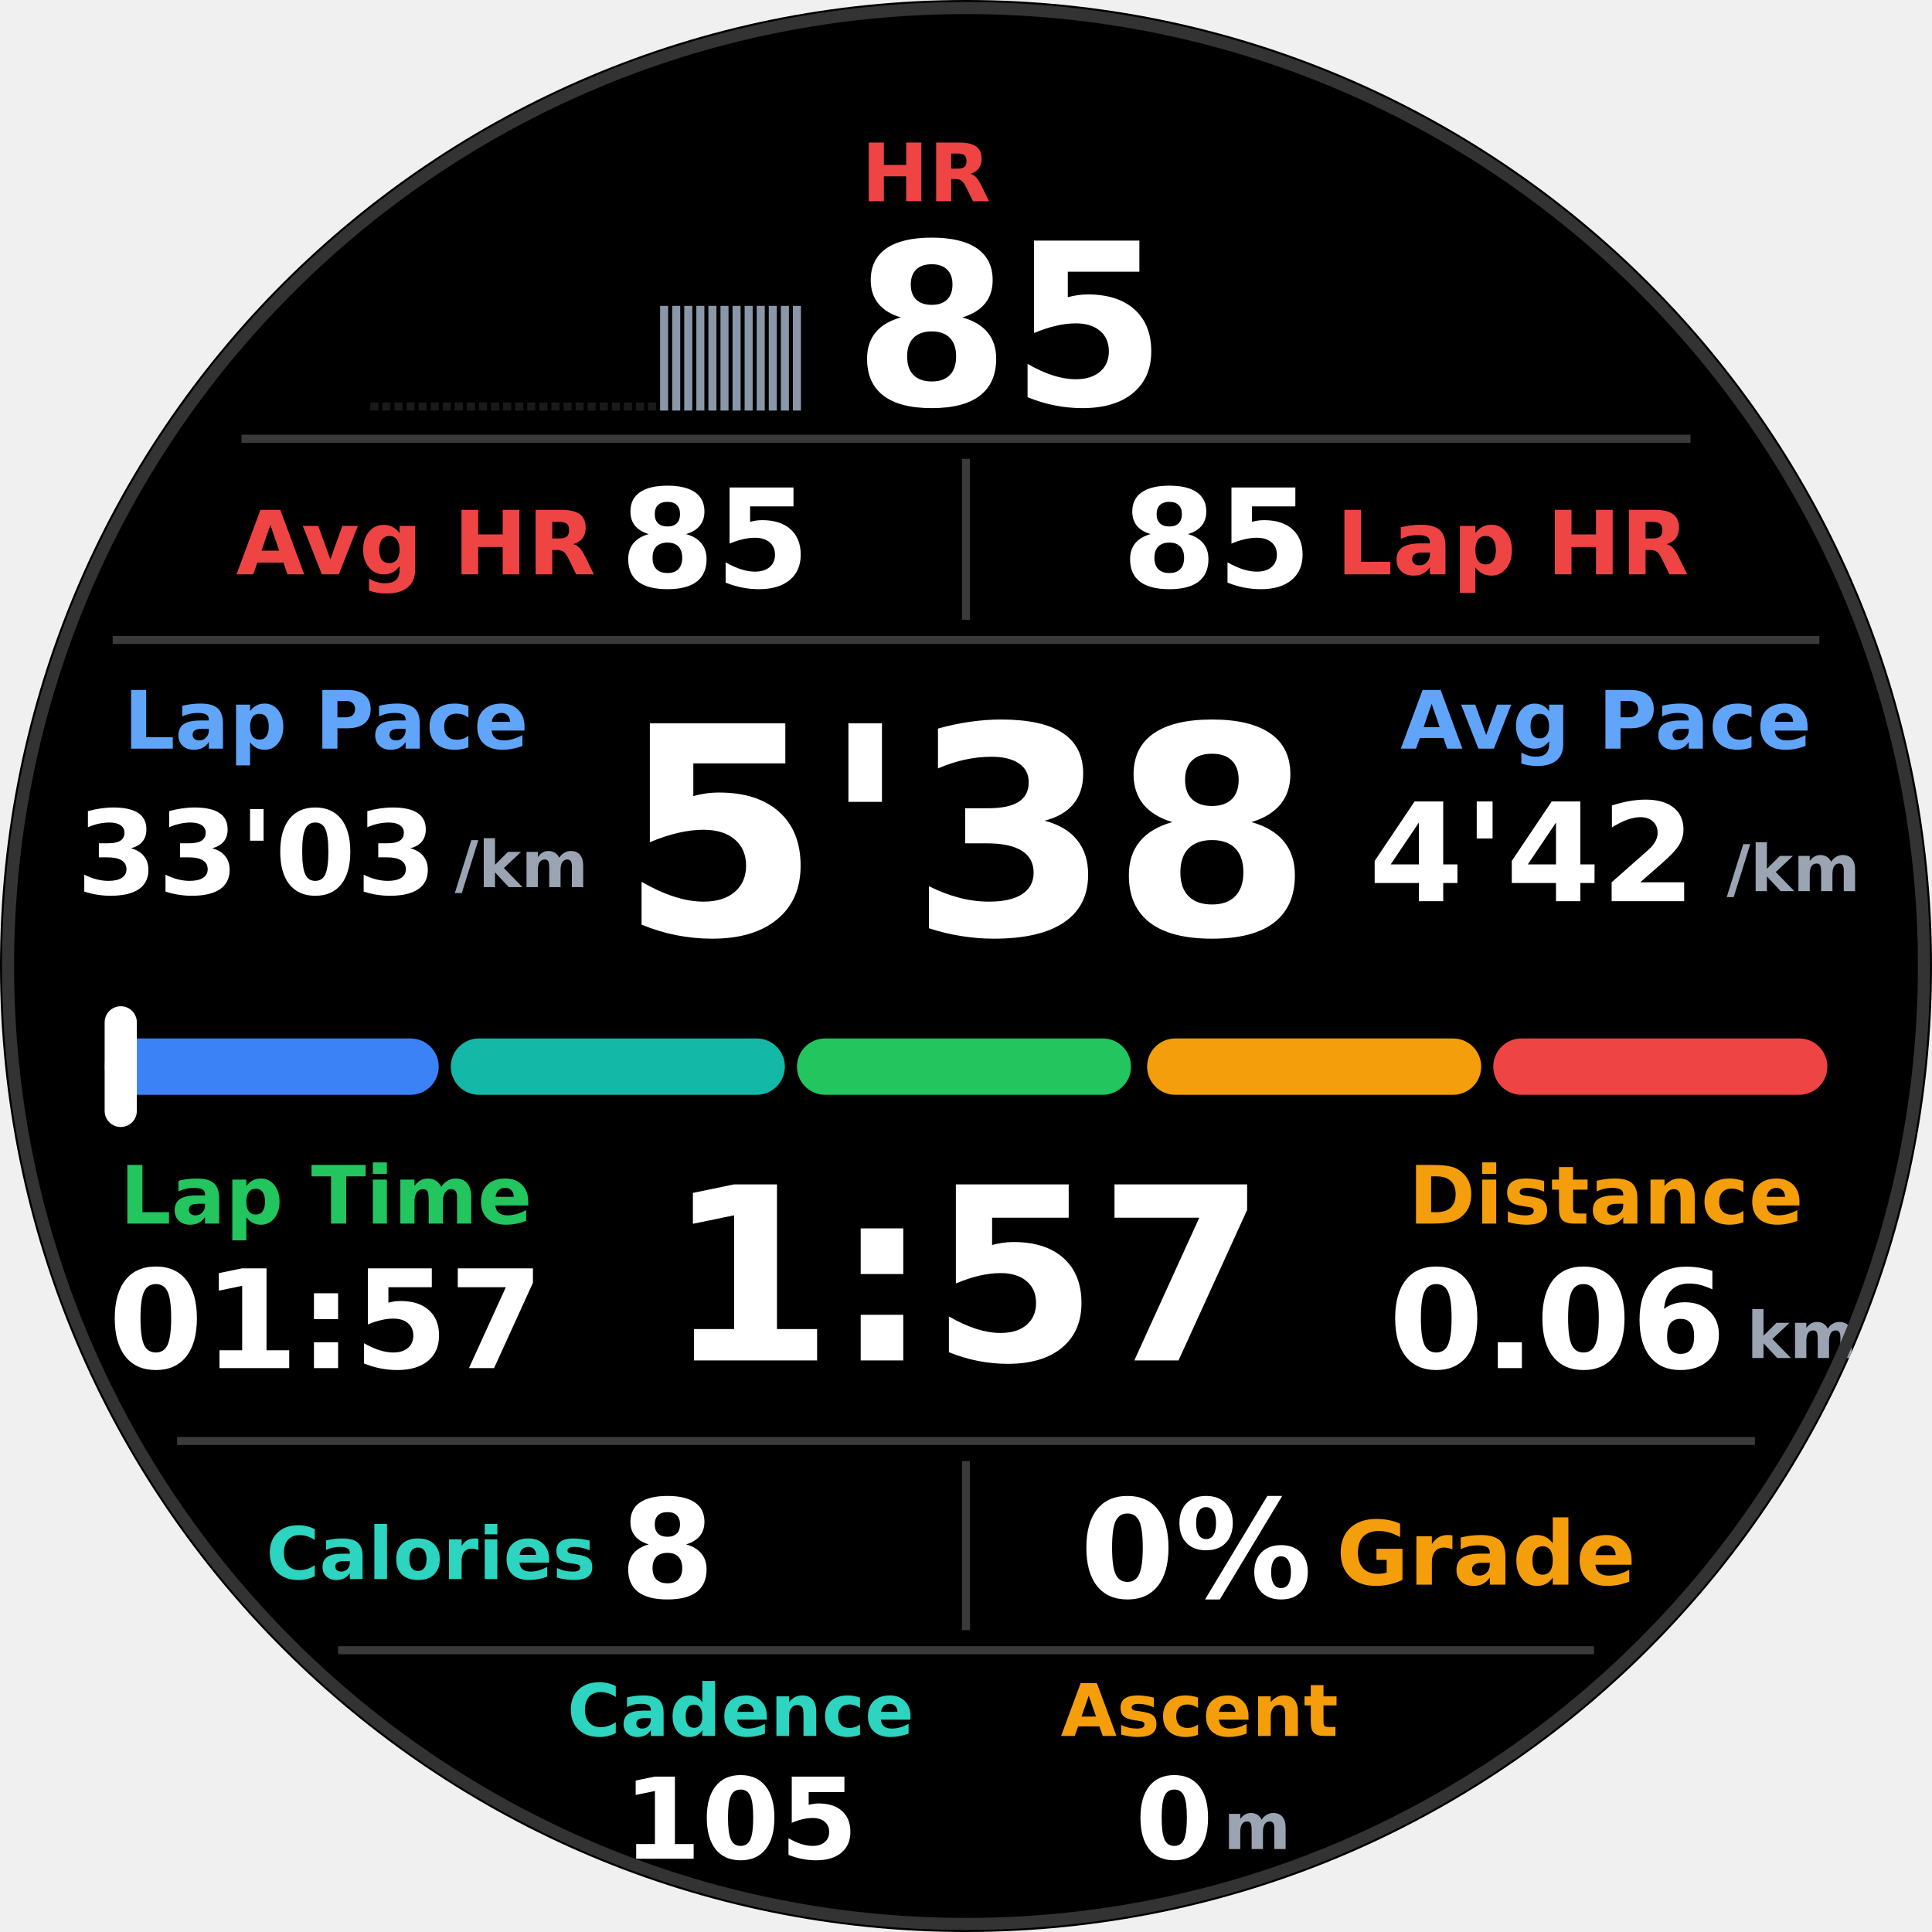
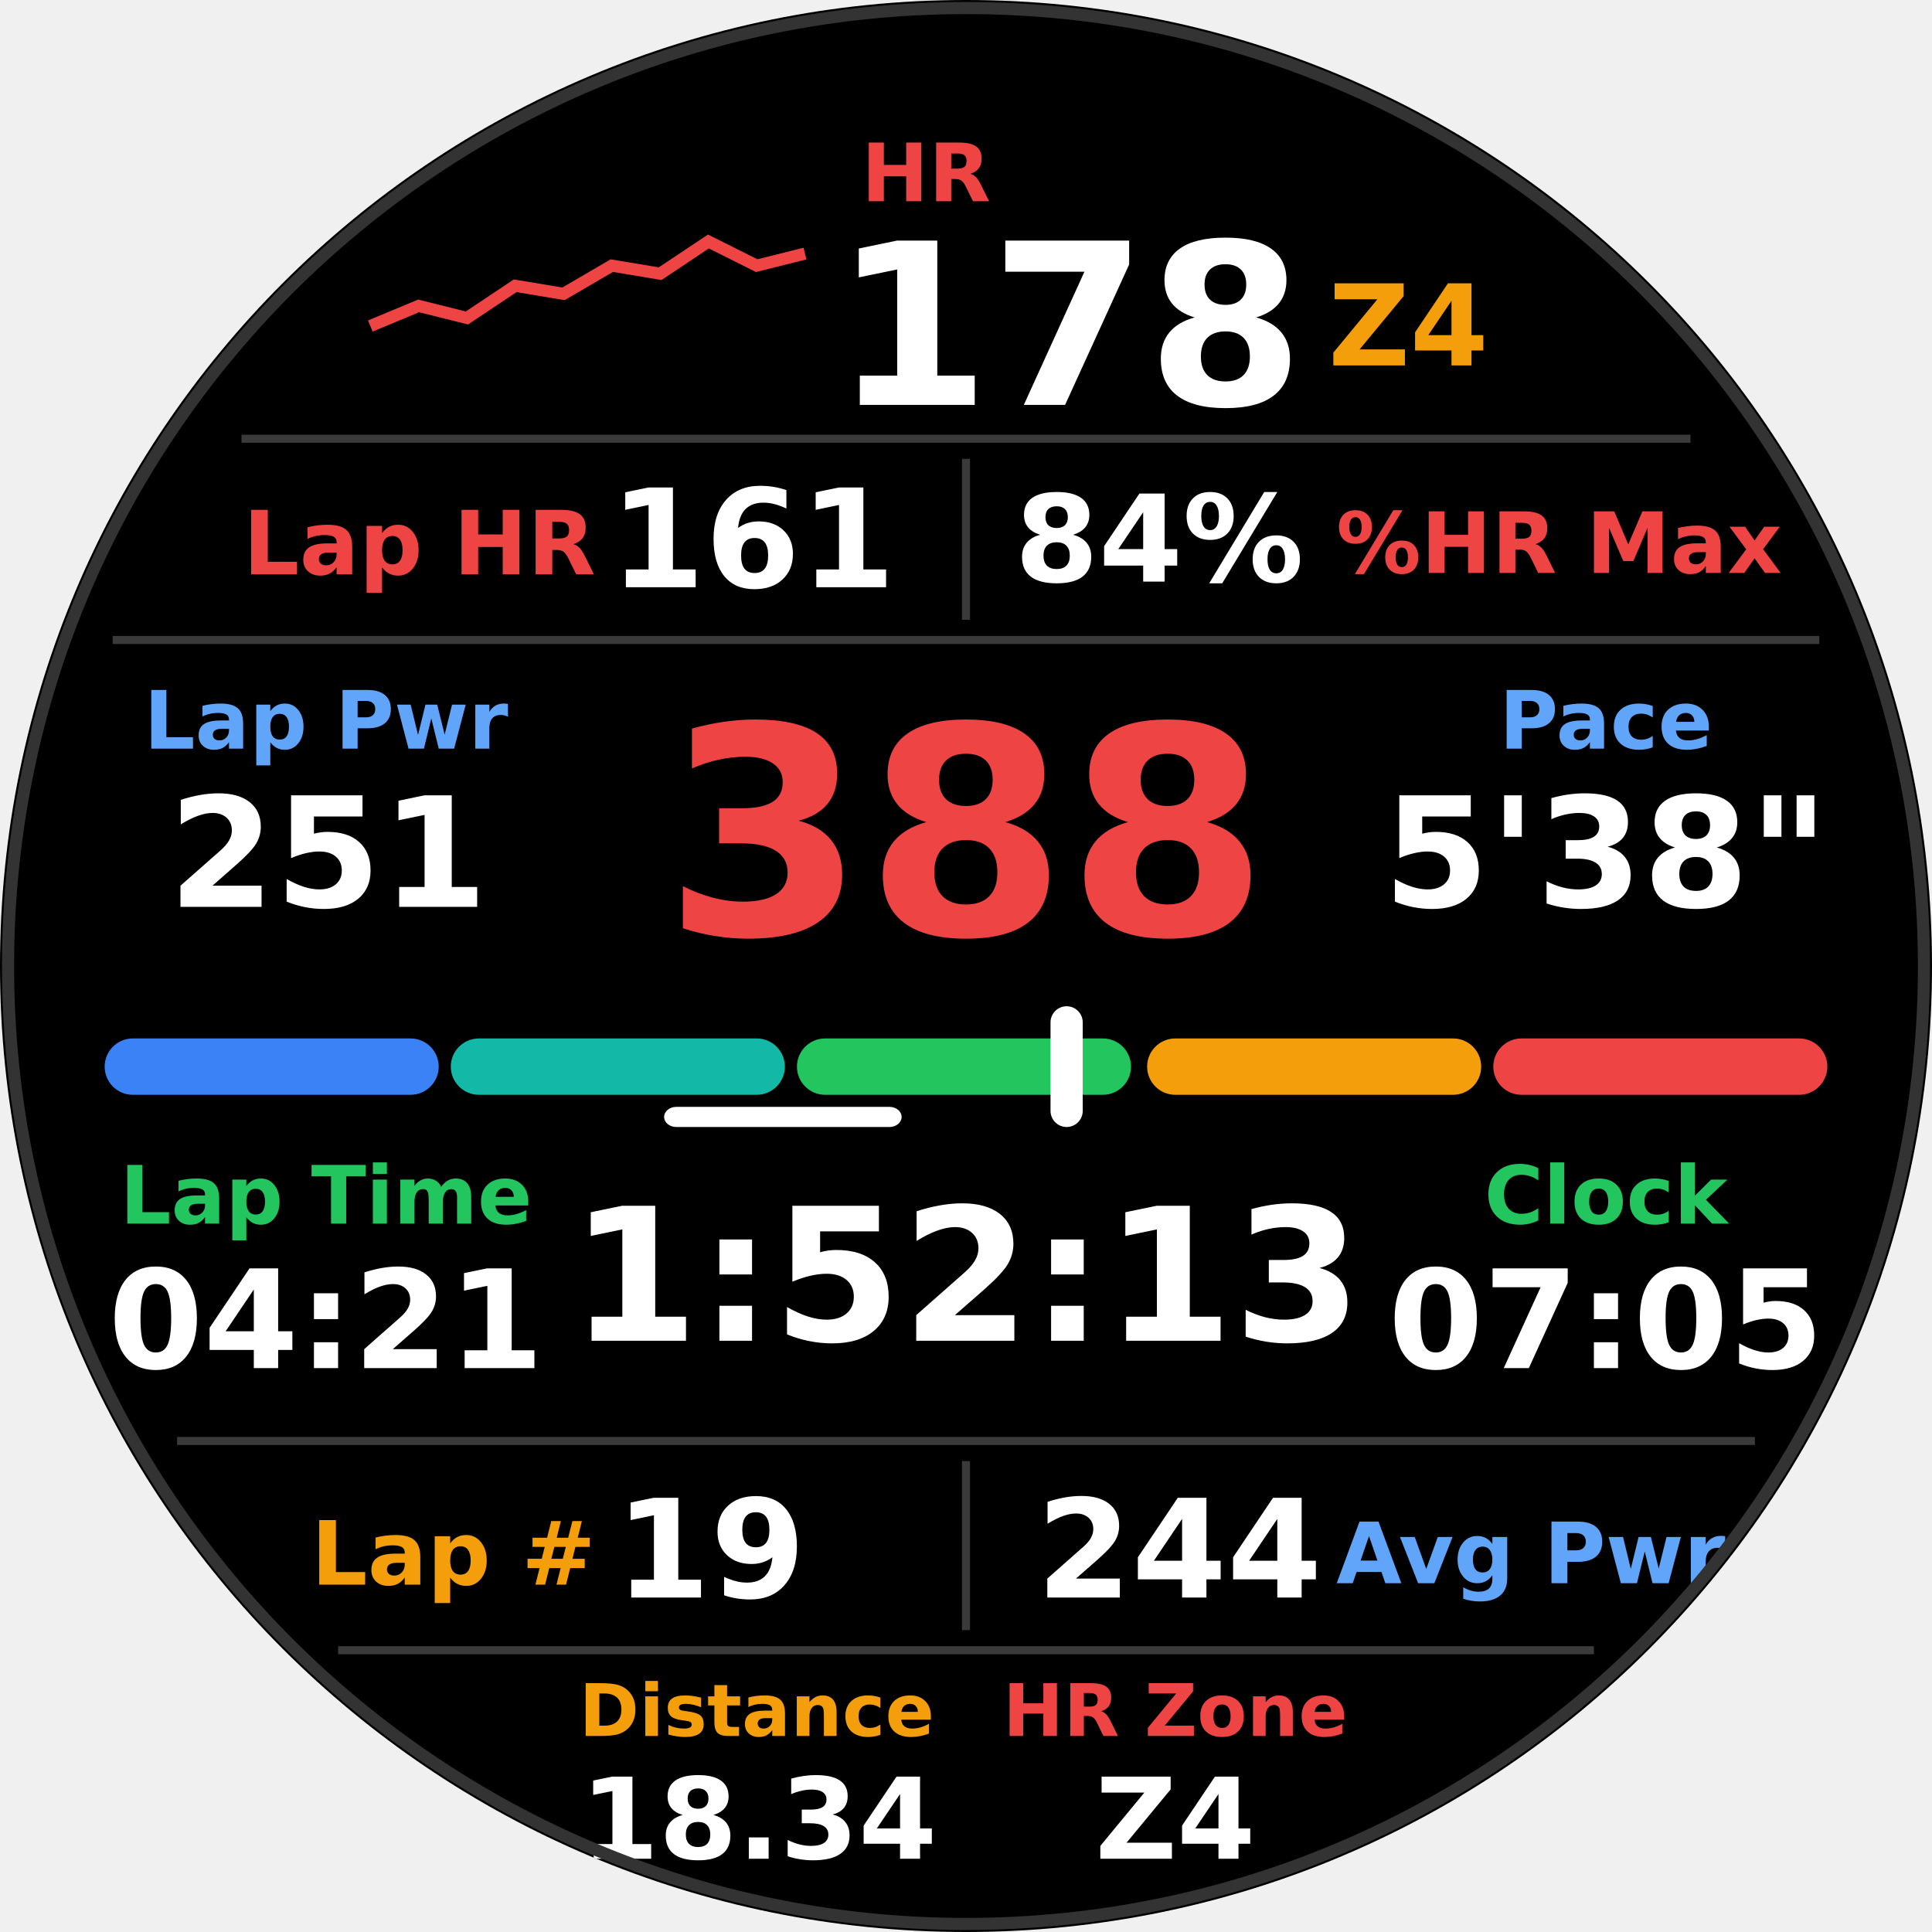
<svg xmlns="http://www.w3.org/2000/svg" width="480" height="480" viewBox="0 0 480 480">
  <defs>
    <clipPath id="round2">
      <circle cx="240" cy="240" r="240" />
    </clipPath>
  </defs>
  <circle cx="240" cy="240" r="239" fill="#000" />
  <g clip-path="url(#round2)">
    <rect x="0" y="0" width="480" height="480" rx="0" fill="#000000" />
    <rect x="60" y="108" width="360" height="2" rx="0" fill="#3a3a3a" />
    <rect x="28" y="158" width="424" height="2" rx="0" fill="#3a3a3a" />
    <rect x="44" y="357" width="392" height="2" rx="0" fill="#3a3a3a" />
    <rect x="84" y="409" width="312" height="2" rx="0" fill="#3a3a3a" />
-     <rect x="92" y="100" width="2" height="2" rx="0" fill="#1a1a1a" />
-     <rect x="95" y="100" width="2" height="2" rx="0" fill="#1a1a1a" />
-     <rect x="98" y="100" width="2" height="2" rx="0" fill="#1a1a1a" />
-     <rect x="101" y="100" width="2" height="2" rx="0" fill="#1a1a1a" />
-     <rect x="104" y="100" width="2" height="2" rx="0" fill="#1a1a1a" />
-     <rect x="107" y="100" width="2" height="2" rx="0" fill="#1a1a1a" />
-     <rect x="110" y="100" width="2" height="2" rx="0" fill="#1a1a1a" />
-     <rect x="113" y="100" width="2" height="2" rx="0" fill="#1a1a1a" />
-     <rect x="116" y="100" width="2" height="2" rx="0" fill="#1a1a1a" />
-     <rect x="119" y="100" width="2" height="2" rx="0" fill="#1a1a1a" />
-     <rect x="122" y="100" width="2" height="2" rx="0" fill="#1a1a1a" />
-     <rect x="125" y="100" width="2" height="2" rx="0" fill="#1a1a1a" />
-     <rect x="128" y="100" width="2" height="2" rx="0" fill="#1a1a1a" />
-     <rect x="131" y="100" width="2" height="2" rx="0" fill="#1a1a1a" />
-     <rect x="134" y="100" width="2" height="2" rx="0" fill="#1a1a1a" />
-     <rect x="137" y="100" width="2" height="2" rx="0" fill="#1a1a1a" />
-     <rect x="140" y="100" width="2" height="2" rx="0" fill="#1a1a1a" />
-     <rect x="143" y="100" width="2" height="2" rx="0" fill="#1a1a1a" />
-     <rect x="146" y="100" width="2" height="2" rx="0" fill="#1a1a1a" />
-     <rect x="149" y="100" width="2" height="2" rx="0" fill="#1a1a1a" />
-     <rect x="152" y="100" width="2" height="2" rx="0" fill="#1a1a1a" />
-     <rect x="155" y="100" width="2" height="2" rx="0" fill="#1a1a1a" />
-     <rect x="158" y="100" width="2" height="2" rx="0" fill="#1a1a1a" />
-     <rect x="161" y="100" width="2" height="2" rx="0" fill="#1a1a1a" />
-     <rect x="164" y="76" width="2" height="26" rx="0" fill="#8a97a8" />
-     <rect x="167" y="76" width="2" height="26" rx="0" fill="#8a97a8" />
-     <rect x="170" y="76" width="2" height="26" rx="0" fill="#8a97a8" />
-     <rect x="173" y="76" width="2" height="26" rx="0" fill="#8a97a8" />
-     <rect x="176" y="76" width="2" height="26" rx="0" fill="#8a97a8" />
-     <rect x="179" y="76" width="2" height="26" rx="0" fill="#8a97a8" />
-     <rect x="182" y="76" width="2" height="26" rx="0" fill="#8a97a8" />
-     <rect x="185" y="76" width="2" height="26" rx="0" fill="#8a97a8" />
-     <rect x="188" y="76" width="2" height="26" rx="0" fill="#8a97a8" />
-     <rect x="191" y="76" width="2" height="26" rx="0" fill="#8a97a8" />
-     <rect x="194" y="76" width="2" height="26" rx="0" fill="#8a97a8" />
-     <rect x="197" y="76" width="2" height="26" rx="0" fill="#8a97a8" />
    <text x="214" y="50" text-anchor="start" font-size="20" fill="#ef4444" font-family="'DejaVu Sans',Arial,sans-serif" font-weight="600">HR</text>
-     <text x="212" y="100.6" text-anchor="start" font-size="56" fill="#ffffff" font-family="'DejaVu Sans',Arial,sans-serif" font-weight="600">85</text>
-     <text x="148" y="142.7" text-anchor="end" font-size="22" fill="#ef4444" font-family="'DejaVu Sans',Arial,sans-serif" font-weight="600">Avg HR</text>
-     <text x="154" y="145.9" text-anchor="start" font-size="34" fill="#ffffff" font-family="'DejaVu Sans',Arial,sans-serif" font-weight="600">85</text>
-     <text x="332" y="142.7" text-anchor="start" font-size="22" fill="#ef4444" font-family="'DejaVu Sans',Arial,sans-serif" font-weight="600">Lap HR</text>
-     <text x="326" y="145.9" text-anchor="end" font-size="34" fill="#ffffff" font-family="'DejaVu Sans',Arial,sans-serif" font-weight="600">85</text>
-     <text x="81" y="186" text-anchor="middle" font-size="20" fill="#60a5fa" font-family="'DejaVu Sans',Arial,sans-serif" font-weight="600">Lap Pace</text>
-     <text x="19" y="222.15" text-anchor="start" font-size="29" fill="#ffffff" font-family="'DejaVu Sans',Arial,sans-serif" font-weight="600">33'03</text>
-     <text x="113" y="220.4" text-anchor="start" font-size="16" fill="#9aa4b2" font-family="'DejaVu Sans',Arial,sans-serif" font-weight="600">/km</text>
-     <text x="240" y="232.2" text-anchor="middle" font-size="72" fill="#ffffff" font-family="'DejaVu Sans',Arial,sans-serif" font-weight="600">5'38</text>
-     <text x="399" y="186" text-anchor="middle" font-size="20" fill="#60a5fa" font-family="'DejaVu Sans',Arial,sans-serif" font-weight="600">Avg Pace</text>
-     <text x="340" y="223.9" text-anchor="start" font-size="34" fill="#ffffff" font-family="'DejaVu Sans',Arial,sans-serif" font-weight="600">4'42</text>
-     <text x="429" y="221.4" text-anchor="start" font-size="16" fill="#9aa4b2" font-family="'DejaVu Sans',Arial,sans-serif" font-weight="600">/km</text>
+     <text x="148" y="142.7" text-anchor="end" font-size="22" fill="#ef4444" font-family="'DejaVu Sans',Arial,sans-serif" font-weight="600">Lap HR</text>
+     <text x="332" y="142.35" text-anchor="start" font-size="21" fill="#ef4444" font-family="'DejaVu Sans',Arial,sans-serif" font-weight="600">%HR Max</text>
+     <text x="81" y="186" text-anchor="middle" font-size="20" fill="#60a5fa" font-family="'DejaVu Sans',Arial,sans-serif" font-weight="600">Lap Pwr</text>
+     <text x="399" y="186" text-anchor="middle" font-size="20" fill="#60a5fa" font-family="'DejaVu Sans',Arial,sans-serif" font-weight="600">Pace</text>
    <text x="81" y="304" text-anchor="middle" font-size="20" fill="#22c55e" font-family="'DejaVu Sans',Arial,sans-serif" font-weight="600">Lap Time</text>
-     <text x="81" y="339.9" text-anchor="middle" font-size="34" fill="#ffffff" font-family="'DejaVu Sans',Arial,sans-serif" font-weight="600">01:57</text>
-     <text x="240" y="338" text-anchor="middle" font-size="60" fill="#ffffff" font-family="'DejaVu Sans',Arial,sans-serif" font-weight="600">1:57</text>
-     <text x="399" y="304" text-anchor="middle" font-size="20" fill="#f59e0b" font-family="'DejaVu Sans',Arial,sans-serif" font-weight="600">Distance</text>
-     <text x="345" y="339.9" text-anchor="start" font-size="34" fill="#ffffff" font-family="'DejaVu Sans',Arial,sans-serif" font-weight="600">0.06</text>
-     <text x="434" y="337.4" text-anchor="start" font-size="16" fill="#9aa4b2" font-family="'DejaVu Sans',Arial,sans-serif" font-weight="600">km</text>
-     <text x="148" y="392.3" text-anchor="end" font-size="18" fill="#2dd4bf" font-family="'DejaVu Sans',Arial,sans-serif" font-weight="600">Calories</text>
-     <text x="154" y="396.9" text-anchor="start" font-size="34" fill="#ffffff" font-family="'DejaVu Sans',Arial,sans-serif" font-weight="600">8</text>
-     <text x="332" y="393.7" text-anchor="start" font-size="22" fill="#f59e0b" font-family="'DejaVu Sans',Arial,sans-serif" font-weight="600">Grade</text>
-     <text x="326" y="396.9" text-anchor="end" font-size="34" fill="#ffffff" font-family="'DejaVu Sans',Arial,sans-serif" font-weight="600">0%</text>
-     <text x="184" y="431.3" text-anchor="middle" font-size="18" fill="#2dd4bf" font-family="'DejaVu Sans',Arial,sans-serif" font-weight="600">Cadence</text>
-     <text x="184" y="461.8" text-anchor="middle" font-size="28" fill="#ffffff" font-family="'DejaVu Sans',Arial,sans-serif" font-weight="600">105</text>
-     <text x="298" y="431.3" text-anchor="middle" font-size="18" fill="#f59e0b" font-family="'DejaVu Sans',Arial,sans-serif" font-weight="600">Ascent</text>
-     <text x="282" y="461.8" text-anchor="start" font-size="28" fill="#ffffff" font-family="'DejaVu Sans',Arial,sans-serif" font-weight="600">0</text>
-     <text x="304" y="459.4" text-anchor="start" font-size="16" fill="#9aa4b2" font-family="'DejaVu Sans',Arial,sans-serif" font-weight="600">m</text>
+     <text x="399" y="304" text-anchor="middle" font-size="20" fill="#22c55e" font-family="'DejaVu Sans',Arial,sans-serif" font-weight="600">Clock</text>
+     <text x="148" y="393.7" text-anchor="end" font-size="22" fill="#f59e0b" font-family="'DejaVu Sans',Arial,sans-serif" font-weight="600">Lap #</text>
+     <text x="332" y="393.35" text-anchor="start" font-size="21" fill="#60a5fa" font-family="'DejaVu Sans',Arial,sans-serif" font-weight="600">Avg Pwr</text>
+     <text x="188" y="431.3" text-anchor="middle" font-size="18" fill="#f59e0b" font-family="'DejaVu Sans',Arial,sans-serif" font-weight="600">Distance</text>
+     <text x="292" y="431.3" text-anchor="middle" font-size="18" fill="#ef4444" font-family="'DejaVu Sans',Arial,sans-serif" font-weight="600">HR Zone</text>
+     <text x="292" y="461.8" text-anchor="middle" font-size="28" fill="#ffffff" font-family="'DejaVu Sans',Arial,sans-serif" font-weight="600">Z4</text>
    <rect x="239" y="114" width="2" height="40" rx="0" fill="#3a3a3a" />
    <rect x="239" y="363" width="2" height="42" rx="0" fill="#3a3a3a" />
+     <text x="330" y="90.8" text-anchor="start" font-size="28" fill="#f59e0b" font-family="'DejaVu Sans',Arial,sans-serif" font-weight="600">Z4</text>
    <rect x="26" y="258" width="83" height="14" rx="7" fill="#3b82f6" />
    <rect x="112" y="258" width="83" height="14" rx="7" fill="#14b8a6" />
    <rect x="198" y="258" width="83" height="14" rx="7" fill="#22c55e" />
    <rect x="285" y="258" width="83" height="14" rx="7" fill="#f59e0b" />
    <rect x="371" y="258" width="83" height="14" rx="7" fill="#ef4444" />
-     <rect x="26" y="250" width="8" height="30" rx="4" fill="#ffffff" />
+     <rect x="165" y="275" width="59" height="5" rx="3" fill="#ffffff" />
+     <rect x="261" y="250" width="8" height="30" rx="4" fill="#ffffff" />
+     <text x="265.5" y="100.6" text-anchor="middle" font-size="56" fill="#ffffff" font-family="'DejaVu Sans',Arial,sans-serif" font-weight="600">178</text>
+     <text x="187" y="145.9" text-anchor="middle" font-size="34" fill="#ffffff" font-family="'DejaVu Sans',Arial,sans-serif" font-weight="600">161</text>
+     <text x="288" y="144.5" text-anchor="middle" font-size="30" fill="#ffffff" font-family="'DejaVu Sans',Arial,sans-serif" font-weight="600">84%</text>
+     <text x="81.5" y="225.3" text-anchor="middle" font-size="38" fill="#ffffff" font-family="'DejaVu Sans',Arial,sans-serif" font-weight="600">251</text>
+     <text x="399" y="225.3" text-anchor="middle" font-size="38" fill="#ffffff" font-family="'DejaVu Sans',Arial,sans-serif" font-weight="600">5'38"</text>
+     <text x="81" y="339.9" text-anchor="middle" font-size="34" fill="#ffffff" font-family="'DejaVu Sans',Arial,sans-serif" font-weight="600">04:21</text>
+     <text x="240" y="333.1" text-anchor="middle" font-size="46" fill="#ffffff" font-family="'DejaVu Sans',Arial,sans-serif" font-weight="600">1:52:13</text>
+     <text x="399" y="339.9" text-anchor="middle" font-size="34" fill="#ffffff" font-family="'DejaVu Sans',Arial,sans-serif" font-weight="600">07:05</text>
+     <text x="176.5" y="396.9" text-anchor="middle" font-size="34" fill="#ffffff" font-family="'DejaVu Sans',Arial,sans-serif" font-weight="600">19</text>
+     <text x="293" y="396.9" text-anchor="middle" font-size="34" fill="#ffffff" font-family="'DejaVu Sans',Arial,sans-serif" font-weight="600">244</text>
+     <text x="188.5" y="461.8" text-anchor="middle" font-size="28" fill="#ffffff" font-family="'DejaVu Sans',Arial,sans-serif" font-weight="600">18.34</text>
+     <polyline points="92,81 104,76 116,79 128,71 140,73 152,66 164,68 176,60 188,66 200,63" fill="none" stroke="#ef4444" stroke-width="3" />
+     <text x="240" y="232.2" text-anchor="middle" font-size="72" fill="#ef4444" font-family="'DejaVu Sans',Arial,sans-serif" font-weight="600">388</text>
  </g>
  <circle cx="240" cy="240" r="238" fill="none" stroke="#333" stroke-width="3" />
</svg>
